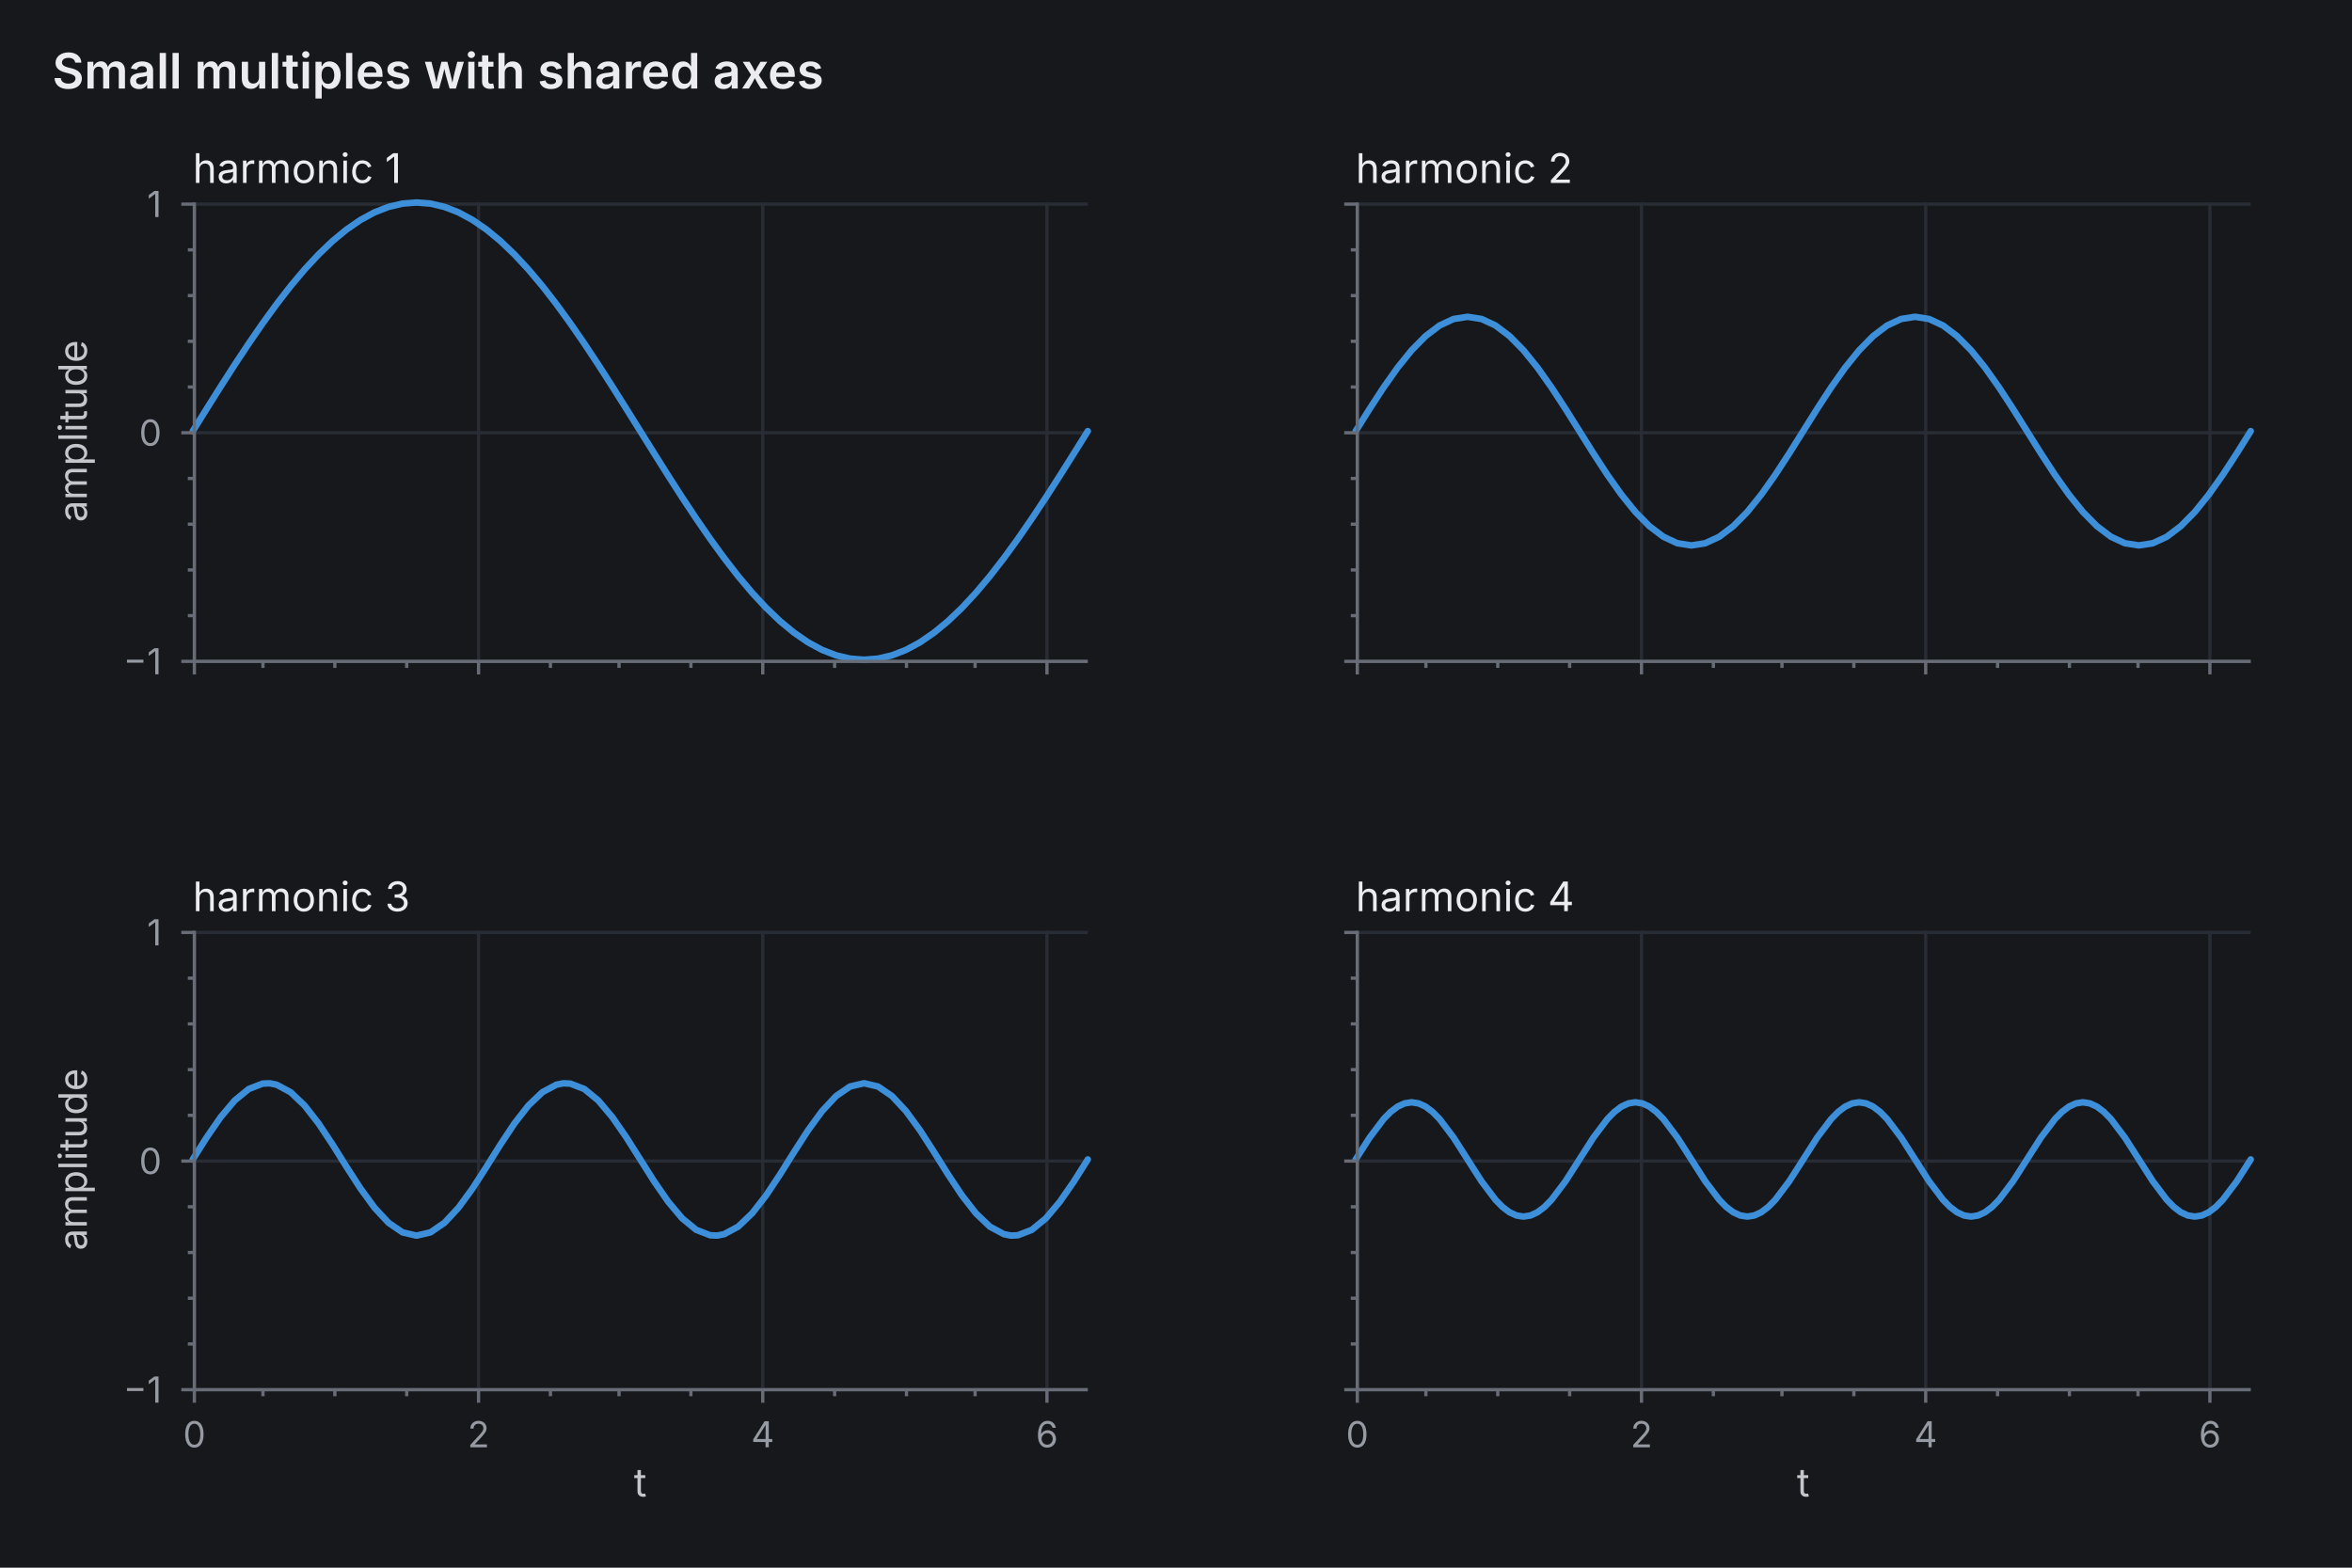
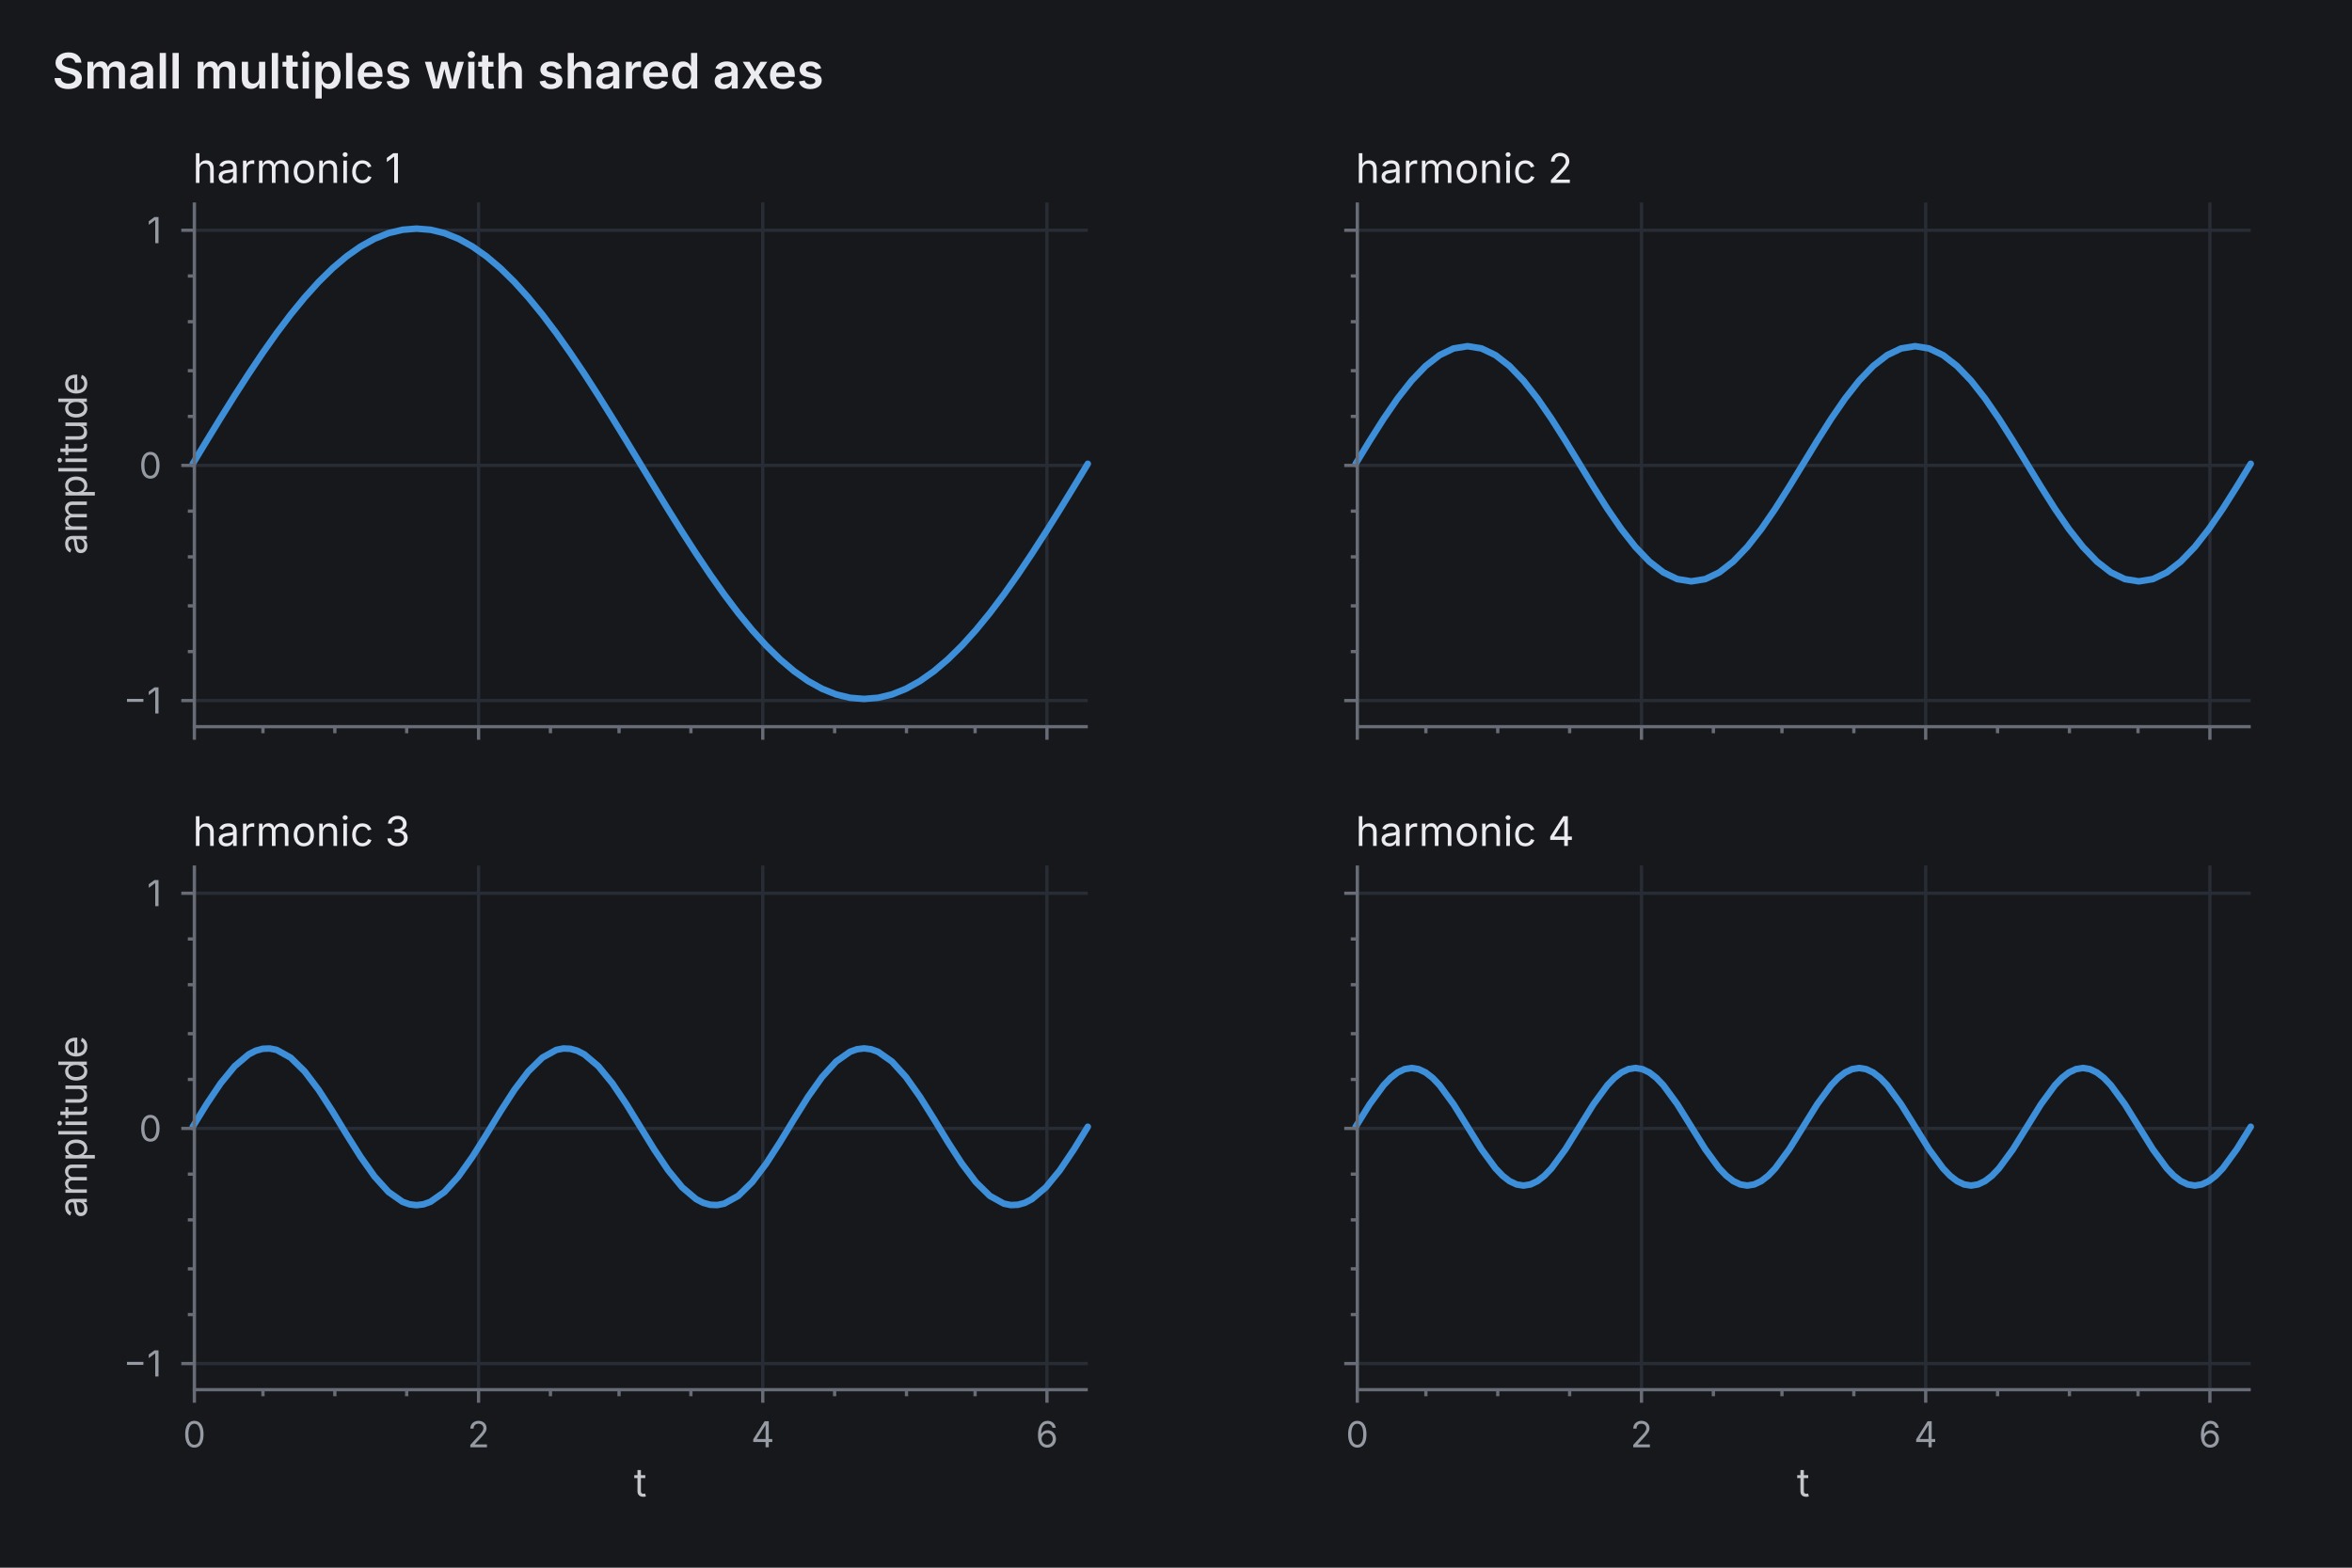
<svg xmlns="http://www.w3.org/2000/svg" width="720" height="480" viewBox="0 0 720 480">
  <defs>
    <clipPath id="c0">
-       <path d="M53 56 L339 56 L339 208 L53 208 Z" />
+       <path d="M53 56 L339 56 L339 228 L53 228 Z" />
    </clipPath>
    <clipPath id="c1">
-       <path d="M409 56 L695 56 L695 208 L409 208 Z" />
+       <path d="M409 56 L695 56 L695 228 L409 228 Z" />
    </clipPath>
    <clipPath id="c2">
-       <path d="M53 279 L339 279 L339 431 L53 431 Z" />
+       <path d="M53 259 L339 259 L339 431 L53 431 Z" />
    </clipPath>
    <clipPath id="c3">
-       <path d="M409 279 L695 279 L695 431 L409 431 Z" />
+       <path d="M409 259 L695 259 L695 431 L409 431 Z" />
    </clipPath>
  </defs>
  <path d="M0 0 L720 0 L720 480 L0 480 Z" fill="#16181c" />
  <text x="16" y="27.1" font-size="15" fill="#ececf0" text-anchor="start" font-family="Inter, &quot;Helvetica Neue&quot;, Helvetica, Arial, sans-serif" font-weight="600">Small multiples with shared axes</text>
-   <path d="M59 202.5 L333 202.5" fill="none" stroke="#282c34" stroke-width="1" />
-   <path d="M59 132.5 L333 132.5" fill="none" stroke="#282c34" stroke-width="1" />
-   <path d="M59 62.5 L333 62.5" fill="none" stroke="#282c34" stroke-width="1" />
-   <path d="M59.5 62 L59.5 202" fill="none" stroke="#282c34" stroke-width="1" />
-   <path d="M146.5 62 L146.5 202" fill="none" stroke="#282c34" stroke-width="1" />
-   <path d="M233.5 62 L233.5 202" fill="none" stroke="#282c34" stroke-width="1" />
-   <path d="M320.5 62 L320.5 202" fill="none" stroke="#282c34" stroke-width="1" />
+   <path d="M59 214.5 L333 214.5" fill="none" stroke="#282c34" stroke-width="1" />
+   <path d="M59 142.5 L333 142.5" fill="none" stroke="#282c34" stroke-width="1" />
+   <path d="M59 70.5 L333 70.5" fill="none" stroke="#282c34" stroke-width="1" />
+   <path d="M59.5 62 L59.5 222" fill="none" stroke="#282c34" stroke-width="1" />
+   <path d="M146.5 62 L146.5 222" fill="none" stroke="#282c34" stroke-width="1" />
+   <path d="M233.5 62 L233.5 222" fill="none" stroke="#282c34" stroke-width="1" />
+   <path d="M320.5 62 L320.5 222" fill="none" stroke="#282c34" stroke-width="1" />
  <g clip-path="url(#c0)">
-     <path d="M59 132 L63.28 125.14 L67.56 118.34 L71.84 111.68 L76.13 105.21 L80.41 99 L84.69 93.11 L88.97 87.59 L93.25 82.5 L97.53 77.89 L101.81 73.8 L106.09 70.27 L110.38 67.33 L114.66 65.01 L118.94 63.35 L123.22 62.34 L127.5 62 L131.78 62.34 L136.06 63.35 L140.34 65.01 L144.63 67.33 L148.91 70.27 L153.19 73.8 L157.47 77.89 L161.75 82.5 L166.03 87.59 L170.31 93.11 L174.59 99 L178.88 105.21 L183.16 111.68 L187.44 118.34 L191.72 125.14 L196 132 L200.28 138.86 L204.56 145.66 L208.84 152.32 L213.13 158.79 L217.41 165 L221.69 170.89 L225.97 176.41 L230.25 181.5 L234.53 186.11 L238.81 190.2 L243.09 193.73 L247.37 196.67 L251.66 198.99 L255.94 200.65 L260.22 201.66 L264.5 202 L268.78 201.66 L273.06 200.65 L277.34 198.99 L281.63 196.67 L285.91 193.73 L290.19 190.2 L294.47 186.11 L298.75 181.5 L303.03 176.41 L307.31 170.89 L311.59 165 L315.87 158.79 L320.16 152.32 L324.44 145.66 L328.72 138.86 L333 132" fill="none" stroke="#3d8fd9" stroke-width="2" stroke-linecap="round" stroke-linejoin="round" />
+     <path d="M59 142 L63.28 134.94 L67.56 127.95 L71.84 121.1 L76.13 114.45 L80.41 108.06 L84.69 102 L88.97 96.32 L93.25 91.09 L97.53 86.34 L101.81 82.13 L106.09 78.5 L110.38 75.48 L114.66 73.1 L118.94 71.38 L123.22 70.35 L127.5 70 L131.78 70.35 L136.06 71.38 L140.34 73.1 L144.63 75.48 L148.91 78.5 L153.19 82.13 L157.47 86.34 L161.75 91.09 L166.03 96.32 L170.31 102 L174.59 108.06 L178.88 114.45 L183.16 121.1 L187.44 127.95 L191.72 134.94 L196 142 L200.28 149.06 L204.56 156.05 L208.84 162.9 L213.13 169.55 L217.41 175.94 L221.69 182 L225.97 187.68 L230.25 192.91 L234.53 197.66 L238.81 201.87 L243.09 205.5 L247.37 208.52 L251.66 210.9 L255.94 212.62 L260.22 213.65 L264.5 214 L268.78 213.65 L273.06 212.62 L277.34 210.9 L281.63 208.52 L285.91 205.5 L290.19 201.87 L294.47 197.66 L298.75 192.91 L303.03 187.68 L307.31 182 L311.59 175.94 L315.87 169.55 L320.16 162.9 L324.44 156.05 L328.72 149.06 L333 142" fill="none" stroke="#3d8fd9" stroke-width="2" stroke-linecap="round" stroke-linejoin="round" />
  </g>
-   <path d="M59 202.5 L333 202.5" fill="none" stroke="#686c76" stroke-width="1" />
-   <path d="M59.5 62 L59.5 202.5" fill="none" stroke="#686c76" stroke-width="1" />
-   <text x="49.5" y="206.46" font-size="11" fill="#969aa2" text-anchor="end" font-family="Inter, &quot;Helvetica Neue&quot;, Helvetica, Arial, sans-serif">−1</text>
-   <text x="49.5" y="136.46" font-size="11" fill="#969aa2" text-anchor="end" font-family="Inter, &quot;Helvetica Neue&quot;, Helvetica, Arial, sans-serif">0</text>
-   <text x="49.5" y="66.46" font-size="11" fill="#969aa2" text-anchor="end" font-family="Inter, &quot;Helvetica Neue&quot;, Helvetica, Arial, sans-serif">1</text>
-   <path d="M59.5 202.5 L59.5 206.5 M146.5 202.5 L146.5 206.5 M233.5 202.5 L233.5 206.5 M320.5 202.5 L320.5 206.5 M80.5 202.5 L80.5 204.5 M102.5 202.5 L102.5 204.5 M124.5 202.5 L124.5 204.5 M168.5 202.5 L168.5 204.5 M189.5 202.5 L189.5 204.5 M211.5 202.5 L211.5 204.5 M255.5 202.5 L255.5 204.5 M277.5 202.5 L277.5 204.5 M298.5 202.5 L298.5 204.5 M55.5 202.5 L59.5 202.5 M55.5 132.5 L59.5 132.5 M55.5 62.5 L59.5 62.5 M57.5 188.5 L59.5 188.5 M57.5 174.5 L59.5 174.5 M57.5 160.5 L59.5 160.5 M57.5 146.5 L59.5 146.5 M57.5 118.5 L59.5 118.5 M57.5 104.5 L59.5 104.5 M57.5 90.5 L59.5 90.5 M57.5 76.5 L59.5 76.5" fill="none" stroke="#686c76" stroke-width="1" />
-   <text x="26.582" y="132" font-size="12" fill="#c4c6cc" text-anchor="middle" font-family="Inter, &quot;Helvetica Neue&quot;, Helvetica, Arial, sans-serif" transform="rotate(-90 26.582 132)">amplitude</text>
+   <path d="M59 222.5 L333 222.5" fill="none" stroke="#686c76" stroke-width="1" />
+   <path d="M59.5 62 L59.5 222.5" fill="none" stroke="#686c76" stroke-width="1" />
+   <text x="49.5" y="218.46" font-size="11" fill="#969aa2" text-anchor="end" font-family="Inter, &quot;Helvetica Neue&quot;, Helvetica, Arial, sans-serif">−1</text>
+   <text x="49.5" y="146.46" font-size="11" fill="#969aa2" text-anchor="end" font-family="Inter, &quot;Helvetica Neue&quot;, Helvetica, Arial, sans-serif">0</text>
+   <text x="49.5" y="74.46" font-size="11" fill="#969aa2" text-anchor="end" font-family="Inter, &quot;Helvetica Neue&quot;, Helvetica, Arial, sans-serif">1</text>
+   <path d="M59.5 222.5 L59.5 226.5 M146.5 222.5 L146.5 226.5 M233.5 222.5 L233.5 226.5 M320.5 222.5 L320.5 226.5 M80.5 222.5 L80.5 224.5 M102.5 222.5 L102.5 224.5 M124.5 222.5 L124.5 224.5 M168.5 222.5 L168.5 224.5 M189.5 222.5 L189.5 224.5 M211.5 222.5 L211.5 224.5 M255.5 222.5 L255.5 224.5 M277.5 222.5 L277.5 224.5 M298.5 222.5 L298.5 224.5 M55.5 214.5 L59.5 214.5 M55.5 142.5 L59.5 142.5 M55.5 70.5 L59.5 70.5 M57.5 199.5 L59.5 199.5 M57.5 185.5 L59.5 185.5 M57.5 170.5 L59.5 170.5 M57.5 156.5 L59.5 156.5 M57.5 127.5 L59.5 127.5 M57.5 113.5 L59.5 113.5 M57.5 98.5 L59.5 98.5 M57.5 84.5 L59.5 84.5" fill="none" stroke="#686c76" stroke-width="1" />
+   <text x="26.582" y="142" font-size="12" fill="#c4c6cc" text-anchor="middle" font-family="Inter, &quot;Helvetica Neue&quot;, Helvetica, Arial, sans-serif" transform="rotate(-90 26.582 142)">amplitude</text>
  <text x="59" y="56" font-size="12.5" fill="#ececf0" text-anchor="start" font-family="Inter, &quot;Helvetica Neue&quot;, Helvetica, Arial, sans-serif">harmonic 1</text>
-   <path d="M415 202.5 L689 202.5" fill="none" stroke="#282c34" stroke-width="1" />
-   <path d="M415 132.5 L689 132.5" fill="none" stroke="#282c34" stroke-width="1" />
-   <path d="M415 62.5 L689 62.5" fill="none" stroke="#282c34" stroke-width="1" />
-   <path d="M415.5 62 L415.5 202" fill="none" stroke="#282c34" stroke-width="1" />
-   <path d="M502.5 62 L502.5 202" fill="none" stroke="#282c34" stroke-width="1" />
-   <path d="M589.5 62 L589.5 202" fill="none" stroke="#282c34" stroke-width="1" />
-   <path d="M676.5 62 L676.5 202" fill="none" stroke="#282c34" stroke-width="1" />
+   <path d="M415 214.5 L689 214.5" fill="none" stroke="#282c34" stroke-width="1" />
+   <path d="M415 142.5 L689 142.5" fill="none" stroke="#282c34" stroke-width="1" />
+   <path d="M415 70.5 L689 70.5" fill="none" stroke="#282c34" stroke-width="1" />
+   <path d="M415.5 62 L415.5 222" fill="none" stroke="#282c34" stroke-width="1" />
+   <path d="M502.5 62 L502.5 222" fill="none" stroke="#282c34" stroke-width="1" />
+   <path d="M589.5 62 L589.5 222" fill="none" stroke="#282c34" stroke-width="1" />
+   <path d="M676.5 62 L676.5 222" fill="none" stroke="#282c34" stroke-width="1" />
  <g clip-path="url(#c1)">
-     <path d="M415 132 L419.28 125.17 L423.56 118.61 L427.84 112.56 L432.13 107.25 L436.41 102.9 L440.69 99.66 L444.97 97.67 L449.25 97 L453.53 97.67 L457.81 99.66 L462.09 102.9 L466.38 107.25 L470.66 112.56 L474.94 118.61 L479.22 125.17 L483.5 132 L487.78 138.83 L492.06 145.39 L496.34 151.44 L500.63 156.75 L504.91 161.1 L509.19 164.34 L513.47 166.33 L517.75 167 L522.03 166.33 L526.31 164.34 L530.59 161.1 L534.88 156.75 L539.16 151.44 L543.44 145.39 L547.72 138.83 L552 132 L556.28 125.17 L560.56 118.61 L564.84 112.56 L569.13 107.25 L573.41 102.9 L577.69 99.66 L581.97 97.67 L586.25 97 L590.53 97.67 L594.81 99.66 L599.09 102.9 L603.38 107.25 L607.66 112.56 L611.94 118.61 L616.22 125.17 L620.5 132 L624.78 138.83 L629.06 145.39 L633.34 151.44 L637.63 156.75 L641.91 161.1 L646.19 164.34 L650.47 166.33 L654.75 167 L659.03 166.33 L663.31 164.34 L667.59 161.1 L671.88 156.75 L676.16 151.44 L680.44 145.39 L684.72 138.83 L689 132" fill="none" stroke="#3d8fd9" stroke-width="2" stroke-linecap="round" stroke-linejoin="round" />
+     <path d="M415 142 L419.28 134.98 L423.56 128.22 L427.84 122 L432.13 116.54 L436.41 112.07 L440.69 108.74 L444.97 106.69 L449.25 106 L453.53 106.69 L457.81 108.74 L462.09 112.07 L466.38 116.54 L470.66 122 L474.94 128.22 L479.22 134.98 L483.5 142 L487.78 149.02 L492.06 155.78 L496.34 162 L500.63 167.46 L504.91 171.93 L509.19 175.26 L513.47 177.31 L517.75 178 L522.03 177.31 L526.31 175.26 L530.59 171.93 L534.88 167.46 L539.16 162 L543.44 155.78 L547.72 149.02 L552 142 L556.28 134.98 L560.56 128.22 L564.84 122 L569.13 116.54 L573.41 112.07 L577.69 108.74 L581.97 106.69 L586.25 106 L590.53 106.69 L594.81 108.74 L599.09 112.07 L603.38 116.54 L607.66 122 L611.94 128.22 L616.22 134.98 L620.5 142 L624.78 149.02 L629.06 155.78 L633.34 162 L637.63 167.46 L641.91 171.93 L646.19 175.26 L650.47 177.31 L654.75 178 L659.03 177.31 L663.31 175.26 L667.59 171.93 L671.88 167.46 L676.16 162 L680.44 155.78 L684.72 149.02 L689 142" fill="none" stroke="#3d8fd9" stroke-width="2" stroke-linecap="round" stroke-linejoin="round" />
  </g>
-   <path d="M415 202.5 L689 202.5" fill="none" stroke="#686c76" stroke-width="1" />
-   <path d="M415.5 62 L415.5 202.5" fill="none" stroke="#686c76" stroke-width="1" />
-   <path d="M415.5 202.5 L415.5 206.5 M502.5 202.5 L502.5 206.5 M589.5 202.5 L589.5 206.5 M676.5 202.5 L676.5 206.5 M436.5 202.5 L436.5 204.5 M458.5 202.5 L458.5 204.5 M480.5 202.5 L480.5 204.5 M524.5 202.5 L524.5 204.5 M545.5 202.5 L545.5 204.5 M567.5 202.5 L567.5 204.5 M611.5 202.5 L611.5 204.5 M633.5 202.5 L633.5 204.5 M654.5 202.5 L654.5 204.5 M411.5 202.5 L415.5 202.5 M411.5 132.5 L415.5 132.5 M411.5 62.5 L415.5 62.5 M413.5 188.5 L415.5 188.5 M413.5 174.5 L415.5 174.5 M413.5 160.5 L415.5 160.5 M413.5 146.5 L415.5 146.5 M413.5 118.5 L415.5 118.5 M413.5 104.5 L415.5 104.5 M413.5 90.5 L415.5 90.5 M413.5 76.5 L415.5 76.5" fill="none" stroke="#686c76" stroke-width="1" />
+   <path d="M415 222.5 L689 222.5" fill="none" stroke="#686c76" stroke-width="1" />
+   <path d="M415.5 62 L415.5 222.5" fill="none" stroke="#686c76" stroke-width="1" />
+   <path d="M415.5 222.5 L415.5 226.5 M502.5 222.5 L502.5 226.5 M589.5 222.5 L589.5 226.5 M676.5 222.5 L676.5 226.5 M436.5 222.5 L436.5 224.5 M458.5 222.5 L458.5 224.5 M480.5 222.5 L480.5 224.5 M524.5 222.5 L524.5 224.5 M545.5 222.5 L545.5 224.5 M567.5 222.5 L567.5 224.5 M611.5 222.5 L611.5 224.5 M633.5 222.5 L633.5 224.5 M654.5 222.5 L654.5 224.5 M411.5 214.5 L415.5 214.5 M411.5 142.5 L415.5 142.5 M411.5 70.5 L415.5 70.5 M413.5 199.5 L415.5 199.5 M413.5 185.5 L415.5 185.5 M413.5 170.5 L415.5 170.5 M413.5 156.5 L415.5 156.5 M413.5 127.5 L415.5 127.5 M413.5 113.5 L415.5 113.5 M413.5 98.5 L415.5 98.5 M413.5 84.5 L415.5 84.5" fill="none" stroke="#686c76" stroke-width="1" />
  <text x="415" y="56" font-size="12.5" fill="#ececf0" text-anchor="start" font-family="Inter, &quot;Helvetica Neue&quot;, Helvetica, Arial, sans-serif">harmonic 2</text>
-   <path d="M59 425.5 L333 425.5" fill="none" stroke="#282c34" stroke-width="1" />
-   <path d="M59 355.5 L333 355.5" fill="none" stroke="#282c34" stroke-width="1" />
-   <path d="M59 285.5 L333 285.5" fill="none" stroke="#282c34" stroke-width="1" />
-   <path d="M59.5 285 L59.5 425" fill="none" stroke="#282c34" stroke-width="1" />
-   <path d="M146.5 285 L146.5 425" fill="none" stroke="#282c34" stroke-width="1" />
-   <path d="M233.5 285 L233.5 425" fill="none" stroke="#282c34" stroke-width="1" />
-   <path d="M320.5 285 L320.5 425" fill="none" stroke="#282c34" stroke-width="1" />
+   <path d="M59 417.5 L333 417.5" fill="none" stroke="#282c34" stroke-width="1" />
+   <path d="M59 345.5 L333 345.5" fill="none" stroke="#282c34" stroke-width="1" />
+   <path d="M59 273.5 L333 273.5" fill="none" stroke="#282c34" stroke-width="1" />
+   <path d="M59.5 265 L59.5 425" fill="none" stroke="#282c34" stroke-width="1" />
+   <path d="M146.5 265 L146.5 425" fill="none" stroke="#282c34" stroke-width="1" />
+   <path d="M233.5 265 L233.5 425" fill="none" stroke="#282c34" stroke-width="1" />
+   <path d="M320.5 265 L320.5 425" fill="none" stroke="#282c34" stroke-width="1" />
  <g clip-path="url(#c2)">
-     <path d="M59 355 L63.28 348.23 L67.56 342.04 L71.84 336.96 L76.13 333.44 L80.41 331.78 L82.55 331.69 L84.69 332.12 L88.97 334.42 L93.25 338.5 L97.53 344 L101.81 350.45 L106.09 357.29 L110.38 363.93 L114.66 369.8 L118.94 374.4 L123.22 377.33 L127.5 378.33 L131.78 377.33 L136.06 374.4 L140.34 369.8 L144.63 363.93 L148.91 357.29 L153.19 350.45 L157.47 344 L161.75 338.5 L166.03 334.42 L170.31 332.12 L172.45 331.69 L174.59 331.78 L178.88 333.44 L183.16 336.96 L187.44 342.04 L191.72 348.23 L196 355 L200.28 361.77 L204.56 367.96 L208.84 373.04 L213.13 376.56 L217.41 378.22 L219.55 378.31 L221.69 377.88 L225.97 375.58 L230.25 371.5 L234.53 366 L238.81 359.55 L243.09 352.71 L247.37 346.07 L251.66 340.2 L255.94 335.6 L260.22 332.67 L264.5 331.67 L268.78 332.67 L273.06 335.6 L277.34 340.2 L281.63 346.07 L285.91 352.71 L290.19 359.55 L294.47 366 L298.75 371.5 L303.03 375.58 L307.31 377.88 L309.45 378.31 L311.59 378.22 L315.87 376.56 L320.16 373.04 L324.44 367.96 L328.72 361.77 L333 355" fill="none" stroke="#3d8fd9" stroke-width="2" stroke-linecap="round" stroke-linejoin="round" />
+     <path d="M59 345 L63.28 338.03 L67.56 331.67 L71.84 326.45 L76.13 322.83 L78.27 321.72 L80.41 321.12 L82.55 321.03 L84.69 321.46 L88.97 323.83 L93.25 328.03 L97.53 333.69 L101.81 340.32 L106.09 347.35 L110.38 354.18 L114.66 360.23 L118.94 364.96 L123.22 367.97 L125.36 368.74 L127.5 369 L129.64 368.74 L131.78 367.97 L136.06 364.96 L140.34 360.23 L144.63 354.18 L148.91 347.35 L153.19 340.32 L157.47 333.69 L161.75 328.03 L166.03 323.83 L170.31 321.46 L172.45 321.03 L174.59 321.12 L176.73 321.72 L178.88 322.83 L183.16 326.45 L187.44 331.67 L191.72 338.03 L196 345 L200.28 351.97 L204.56 358.33 L208.84 363.55 L213.13 367.17 L215.27 368.28 L217.41 368.88 L219.55 368.97 L221.69 368.54 L225.97 366.17 L230.25 361.97 L234.53 356.31 L238.81 349.68 L243.09 342.65 L247.37 335.82 L251.66 329.77 L255.94 325.04 L260.22 322.03 L262.36 321.26 L264.5 321 L266.64 321.26 L268.78 322.03 L273.06 325.04 L277.34 329.77 L281.63 335.82 L285.91 342.65 L290.19 349.68 L294.47 356.31 L298.75 361.97 L303.03 366.17 L307.31 368.54 L309.45 368.97 L311.59 368.88 L313.73 368.28 L315.87 367.17 L320.16 363.55 L324.44 358.33 L328.72 351.97 L333 345" fill="none" stroke="#3d8fd9" stroke-width="2" stroke-linecap="round" stroke-linejoin="round" />
  </g>
  <path d="M59 425.5 L333 425.5" fill="none" stroke="#686c76" stroke-width="1" />
-   <path d="M59.5 285 L59.5 425.5" fill="none" stroke="#686c76" stroke-width="1" />
+   <path d="M59.5 265 L59.5 425.5" fill="none" stroke="#686c76" stroke-width="1" />
  <text x="59.5" y="443.14" font-size="11" fill="#969aa2" text-anchor="middle" font-family="Inter, &quot;Helvetica Neue&quot;, Helvetica, Arial, sans-serif">0</text>
  <text x="146.5" y="443.14" font-size="11" fill="#969aa2" text-anchor="middle" font-family="Inter, &quot;Helvetica Neue&quot;, Helvetica, Arial, sans-serif">2</text>
  <text x="233.5" y="443.14" font-size="11" fill="#969aa2" text-anchor="middle" font-family="Inter, &quot;Helvetica Neue&quot;, Helvetica, Arial, sans-serif">4</text>
  <text x="320.5" y="443.14" font-size="11" fill="#969aa2" text-anchor="middle" font-family="Inter, &quot;Helvetica Neue&quot;, Helvetica, Arial, sans-serif">6</text>
-   <text x="49.5" y="429.46" font-size="11" fill="#969aa2" text-anchor="end" font-family="Inter, &quot;Helvetica Neue&quot;, Helvetica, Arial, sans-serif">−1</text>
-   <text x="49.5" y="359.46" font-size="11" fill="#969aa2" text-anchor="end" font-family="Inter, &quot;Helvetica Neue&quot;, Helvetica, Arial, sans-serif">0</text>
-   <text x="49.5" y="289.46" font-size="11" fill="#969aa2" text-anchor="end" font-family="Inter, &quot;Helvetica Neue&quot;, Helvetica, Arial, sans-serif">1</text>
-   <path d="M59.5 425.5 L59.5 429.5 M146.5 425.5 L146.5 429.5 M233.5 425.5 L233.5 429.5 M320.5 425.5 L320.5 429.5 M80.5 425.5 L80.5 427.5 M102.5 425.5 L102.5 427.5 M124.5 425.5 L124.5 427.5 M168.5 425.5 L168.5 427.5 M189.5 425.5 L189.5 427.5 M211.5 425.5 L211.5 427.5 M255.5 425.5 L255.5 427.5 M277.5 425.5 L277.5 427.5 M298.5 425.5 L298.5 427.5 M55.5 425.5 L59.5 425.5 M55.5 355.5 L59.5 355.5 M55.5 285.5 L59.5 285.5 M57.5 411.5 L59.5 411.5 M57.5 397.5 L59.5 397.5 M57.5 383.5 L59.5 383.5 M57.5 369.5 L59.5 369.5 M57.5 341.5 L59.5 341.5 M57.5 327.5 L59.5 327.5 M57.5 313.5 L59.5 313.5 M57.5 299.5 L59.5 299.5" fill="none" stroke="#686c76" stroke-width="1" />
+   <text x="49.5" y="421.46" font-size="11" fill="#969aa2" text-anchor="end" font-family="Inter, &quot;Helvetica Neue&quot;, Helvetica, Arial, sans-serif">−1</text>
+   <text x="49.5" y="349.46" font-size="11" fill="#969aa2" text-anchor="end" font-family="Inter, &quot;Helvetica Neue&quot;, Helvetica, Arial, sans-serif">0</text>
+   <text x="49.5" y="277.46" font-size="11" fill="#969aa2" text-anchor="end" font-family="Inter, &quot;Helvetica Neue&quot;, Helvetica, Arial, sans-serif">1</text>
+   <path d="M59.5 425.5 L59.5 429.5 M146.5 425.5 L146.5 429.5 M233.5 425.5 L233.5 429.5 M320.5 425.5 L320.5 429.5 M80.5 425.5 L80.5 427.5 M102.5 425.5 L102.5 427.5 M124.5 425.5 L124.5 427.5 M168.5 425.5 L168.5 427.5 M189.5 425.5 L189.5 427.5 M211.5 425.5 L211.5 427.5 M255.5 425.5 L255.5 427.5 M277.5 425.5 L277.5 427.5 M298.5 425.5 L298.5 427.5 M55.5 417.5 L59.5 417.5 M55.5 345.5 L59.5 345.5 M55.5 273.5 L59.5 273.5 M57.5 402.5 L59.5 402.5 M57.5 388.5 L59.5 388.5 M57.5 373.5 L59.5 373.5 M57.5 359.5 L59.5 359.5 M57.5 330.5 L59.5 330.5 M57.5 316.5 L59.5 316.5 M57.5 301.5 L59.5 301.5 M57.5 287.5 L59.5 287.5" fill="none" stroke="#686c76" stroke-width="1" />
  <text x="196" y="458.22" font-size="12" fill="#c4c6cc" text-anchor="middle" font-family="Inter, &quot;Helvetica Neue&quot;, Helvetica, Arial, sans-serif">t</text>
-   <text x="26.582" y="355" font-size="12" fill="#c4c6cc" text-anchor="middle" font-family="Inter, &quot;Helvetica Neue&quot;, Helvetica, Arial, sans-serif" transform="rotate(-90 26.582 355)">amplitude</text>
-   <text x="59" y="279" font-size="12.5" fill="#ececf0" text-anchor="start" font-family="Inter, &quot;Helvetica Neue&quot;, Helvetica, Arial, sans-serif">harmonic 3</text>
-   <path d="M415 425.5 L689 425.5" fill="none" stroke="#282c34" stroke-width="1" />
-   <path d="M415 355.5 L689 355.5" fill="none" stroke="#282c34" stroke-width="1" />
-   <path d="M415 285.5 L689 285.5" fill="none" stroke="#282c34" stroke-width="1" />
-   <path d="M415.5 285 L415.5 425" fill="none" stroke="#282c34" stroke-width="1" />
-   <path d="M502.5 285 L502.5 425" fill="none" stroke="#282c34" stroke-width="1" />
-   <path d="M589.5 285 L589.5 425" fill="none" stroke="#282c34" stroke-width="1" />
-   <path d="M676.5 285 L676.5 425" fill="none" stroke="#282c34" stroke-width="1" />
+   <text x="26.582" y="345" font-size="12" fill="#c4c6cc" text-anchor="middle" font-family="Inter, &quot;Helvetica Neue&quot;, Helvetica, Arial, sans-serif" transform="rotate(-90 26.582 345)">amplitude</text>
+   <text x="59" y="259" font-size="12.5" fill="#ececf0" text-anchor="start" font-family="Inter, &quot;Helvetica Neue&quot;, Helvetica, Arial, sans-serif">harmonic 3</text>
+   <path d="M415 417.5 L689 417.5" fill="none" stroke="#282c34" stroke-width="1" />
+   <path d="M415 345.5 L689 345.5" fill="none" stroke="#282c34" stroke-width="1" />
+   <path d="M415 273.5 L689 273.5" fill="none" stroke="#282c34" stroke-width="1" />
+   <path d="M415.5 265 L415.5 425" fill="none" stroke="#282c34" stroke-width="1" />
+   <path d="M502.5 265 L502.5 425" fill="none" stroke="#282c34" stroke-width="1" />
+   <path d="M589.5 265 L589.5 425" fill="none" stroke="#282c34" stroke-width="1" />
+   <path d="M676.5 265 L676.5 425" fill="none" stroke="#282c34" stroke-width="1" />
  <g clip-path="url(#c3)">
-     <path d="M415 355 L419.28 348.3 L423.56 342.63 L425.7 340.45 L427.84 338.83 L429.98 337.84 L432.13 337.5 L434.27 337.84 L436.41 338.83 L438.55 340.45 L440.69 342.63 L444.97 348.3 L449.25 355 L453.53 361.7 L457.81 367.37 L459.95 369.55 L462.09 371.17 L464.23 372.16 L466.38 372.5 L468.52 372.16 L470.66 371.17 L472.8 369.55 L474.94 367.37 L479.22 361.7 L483.5 355 L487.78 348.3 L492.06 342.63 L494.2 340.45 L496.34 338.83 L498.48 337.84 L500.63 337.5 L502.77 337.84 L504.91 338.83 L507.05 340.45 L509.19 342.63 L513.47 348.3 L517.75 355 L522.03 361.7 L526.31 367.37 L528.45 369.55 L530.59 371.17 L532.73 372.16 L534.88 372.5 L537.02 372.16 L539.16 371.17 L541.3 369.55 L543.44 367.37 L547.72 361.7 L552 355 L556.28 348.3 L560.56 342.63 L562.7 340.45 L564.84 338.83 L566.98 337.84 L569.13 337.5 L571.27 337.84 L573.41 338.83 L575.55 340.45 L577.69 342.63 L581.97 348.3 L586.25 355 L590.53 361.7 L594.81 367.37 L596.95 369.55 L599.09 371.17 L601.23 372.16 L603.38 372.5 L605.52 372.16 L607.66 371.17 L609.8 369.55 L611.94 367.37 L616.22 361.7 L620.5 355 L624.78 348.3 L629.06 342.63 L631.2 340.45 L633.34 338.83 L635.48 337.84 L637.63 337.5 L639.77 337.84 L641.91 338.83 L644.05 340.45 L646.19 342.63 L650.47 348.3 L654.75 355 L659.03 361.7 L663.31 367.37 L665.45 369.55 L667.59 371.17 L669.73 372.16 L671.88 372.5 L674.02 372.16 L676.16 371.17 L678.3 369.55 L680.44 367.37 L684.72 361.7 L689 355" fill="none" stroke="#3d8fd9" stroke-width="2" stroke-linecap="round" stroke-linejoin="round" />
+     <path d="M415 345 L419.28 338.11 L423.56 332.27 L425.7 330.03 L427.84 328.37 L429.98 327.35 L432.13 327 L434.27 327.35 L436.41 328.37 L438.55 330.03 L440.69 332.27 L444.97 338.11 L449.25 345 L453.53 351.89 L457.81 357.73 L459.95 359.97 L462.09 361.63 L464.23 362.65 L466.38 363 L468.52 362.65 L470.66 361.63 L472.8 359.97 L474.94 357.73 L479.22 351.89 L483.5 345 L487.78 338.11 L492.06 332.27 L494.2 330.03 L496.34 328.37 L498.48 327.35 L500.63 327 L502.77 327.35 L504.91 328.37 L507.05 330.03 L509.19 332.27 L513.47 338.11 L517.75 345 L522.03 351.89 L526.31 357.73 L528.45 359.97 L530.59 361.63 L532.73 362.65 L534.88 363 L537.02 362.65 L539.16 361.63 L541.3 359.97 L543.44 357.73 L547.72 351.89 L552 345 L556.28 338.11 L560.56 332.27 L562.7 330.03 L564.84 328.37 L566.98 327.35 L569.13 327 L571.27 327.35 L573.41 328.37 L575.55 330.03 L577.69 332.27 L581.97 338.11 L586.25 345 L590.53 351.89 L594.81 357.73 L596.95 359.97 L599.09 361.63 L601.23 362.65 L603.38 363 L605.52 362.65 L607.66 361.63 L609.8 359.97 L611.94 357.73 L616.22 351.89 L620.5 345 L624.78 338.11 L629.06 332.27 L631.2 330.03 L633.34 328.37 L635.48 327.35 L637.63 327 L639.77 327.35 L641.91 328.37 L644.05 330.03 L646.19 332.27 L650.47 338.11 L654.75 345 L659.03 351.89 L663.31 357.73 L665.45 359.97 L667.59 361.63 L669.73 362.65 L671.88 363 L674.02 362.65 L676.16 361.63 L678.3 359.97 L680.44 357.73 L684.72 351.89 L689 345" fill="none" stroke="#3d8fd9" stroke-width="2" stroke-linecap="round" stroke-linejoin="round" />
  </g>
  <path d="M415 425.5 L689 425.5" fill="none" stroke="#686c76" stroke-width="1" />
-   <path d="M415.5 285 L415.5 425.5" fill="none" stroke="#686c76" stroke-width="1" />
+   <path d="M415.5 265 L415.5 425.5" fill="none" stroke="#686c76" stroke-width="1" />
  <text x="415.5" y="443.14" font-size="11" fill="#969aa2" text-anchor="middle" font-family="Inter, &quot;Helvetica Neue&quot;, Helvetica, Arial, sans-serif">0</text>
  <text x="502.5" y="443.14" font-size="11" fill="#969aa2" text-anchor="middle" font-family="Inter, &quot;Helvetica Neue&quot;, Helvetica, Arial, sans-serif">2</text>
  <text x="589.5" y="443.14" font-size="11" fill="#969aa2" text-anchor="middle" font-family="Inter, &quot;Helvetica Neue&quot;, Helvetica, Arial, sans-serif">4</text>
  <text x="676.5" y="443.14" font-size="11" fill="#969aa2" text-anchor="middle" font-family="Inter, &quot;Helvetica Neue&quot;, Helvetica, Arial, sans-serif">6</text>
-   <path d="M415.5 425.5 L415.5 429.5 M502.5 425.5 L502.5 429.5 M589.5 425.5 L589.5 429.5 M676.5 425.5 L676.5 429.5 M436.5 425.5 L436.5 427.5 M458.5 425.5 L458.5 427.5 M480.5 425.5 L480.5 427.5 M524.5 425.5 L524.5 427.5 M545.5 425.5 L545.5 427.5 M567.5 425.5 L567.5 427.5 M611.5 425.5 L611.5 427.5 M633.5 425.5 L633.5 427.5 M654.5 425.5 L654.5 427.5 M411.5 425.5 L415.5 425.5 M411.5 355.5 L415.5 355.5 M411.5 285.5 L415.5 285.5 M413.5 411.5 L415.5 411.5 M413.5 397.5 L415.5 397.5 M413.5 383.5 L415.5 383.5 M413.5 369.5 L415.5 369.5 M413.5 341.5 L415.5 341.5 M413.5 327.5 L415.5 327.5 M413.5 313.5 L415.5 313.5 M413.5 299.5 L415.5 299.5" fill="none" stroke="#686c76" stroke-width="1" />
+   <path d="M415.5 425.5 L415.5 429.5 M502.5 425.5 L502.5 429.5 M589.5 425.5 L589.5 429.5 M676.5 425.5 L676.5 429.5 M436.5 425.5 L436.5 427.5 M458.5 425.5 L458.5 427.5 M480.5 425.5 L480.5 427.5 M524.5 425.5 L524.5 427.5 M545.5 425.5 L545.5 427.5 M567.5 425.5 L567.5 427.5 M611.5 425.5 L611.5 427.5 M633.5 425.5 L633.5 427.5 M654.5 425.5 L654.5 427.5 M411.5 417.5 L415.5 417.5 M411.5 345.5 L415.5 345.5 M411.5 273.5 L415.5 273.5 M413.5 402.5 L415.5 402.5 M413.5 388.5 L415.5 388.5 M413.5 373.5 L415.5 373.5 M413.5 359.5 L415.5 359.5 M413.5 330.5 L415.5 330.5 M413.5 316.5 L415.5 316.5 M413.5 301.5 L415.5 301.5 M413.5 287.5 L415.5 287.5" fill="none" stroke="#686c76" stroke-width="1" />
  <text x="552" y="458.22" font-size="12" fill="#c4c6cc" text-anchor="middle" font-family="Inter, &quot;Helvetica Neue&quot;, Helvetica, Arial, sans-serif">t</text>
-   <text x="415" y="279" font-size="12.5" fill="#ececf0" text-anchor="start" font-family="Inter, &quot;Helvetica Neue&quot;, Helvetica, Arial, sans-serif">harmonic 4</text>
+   <text x="415" y="259" font-size="12.5" fill="#ececf0" text-anchor="start" font-family="Inter, &quot;Helvetica Neue&quot;, Helvetica, Arial, sans-serif">harmonic 4</text>
</svg>
